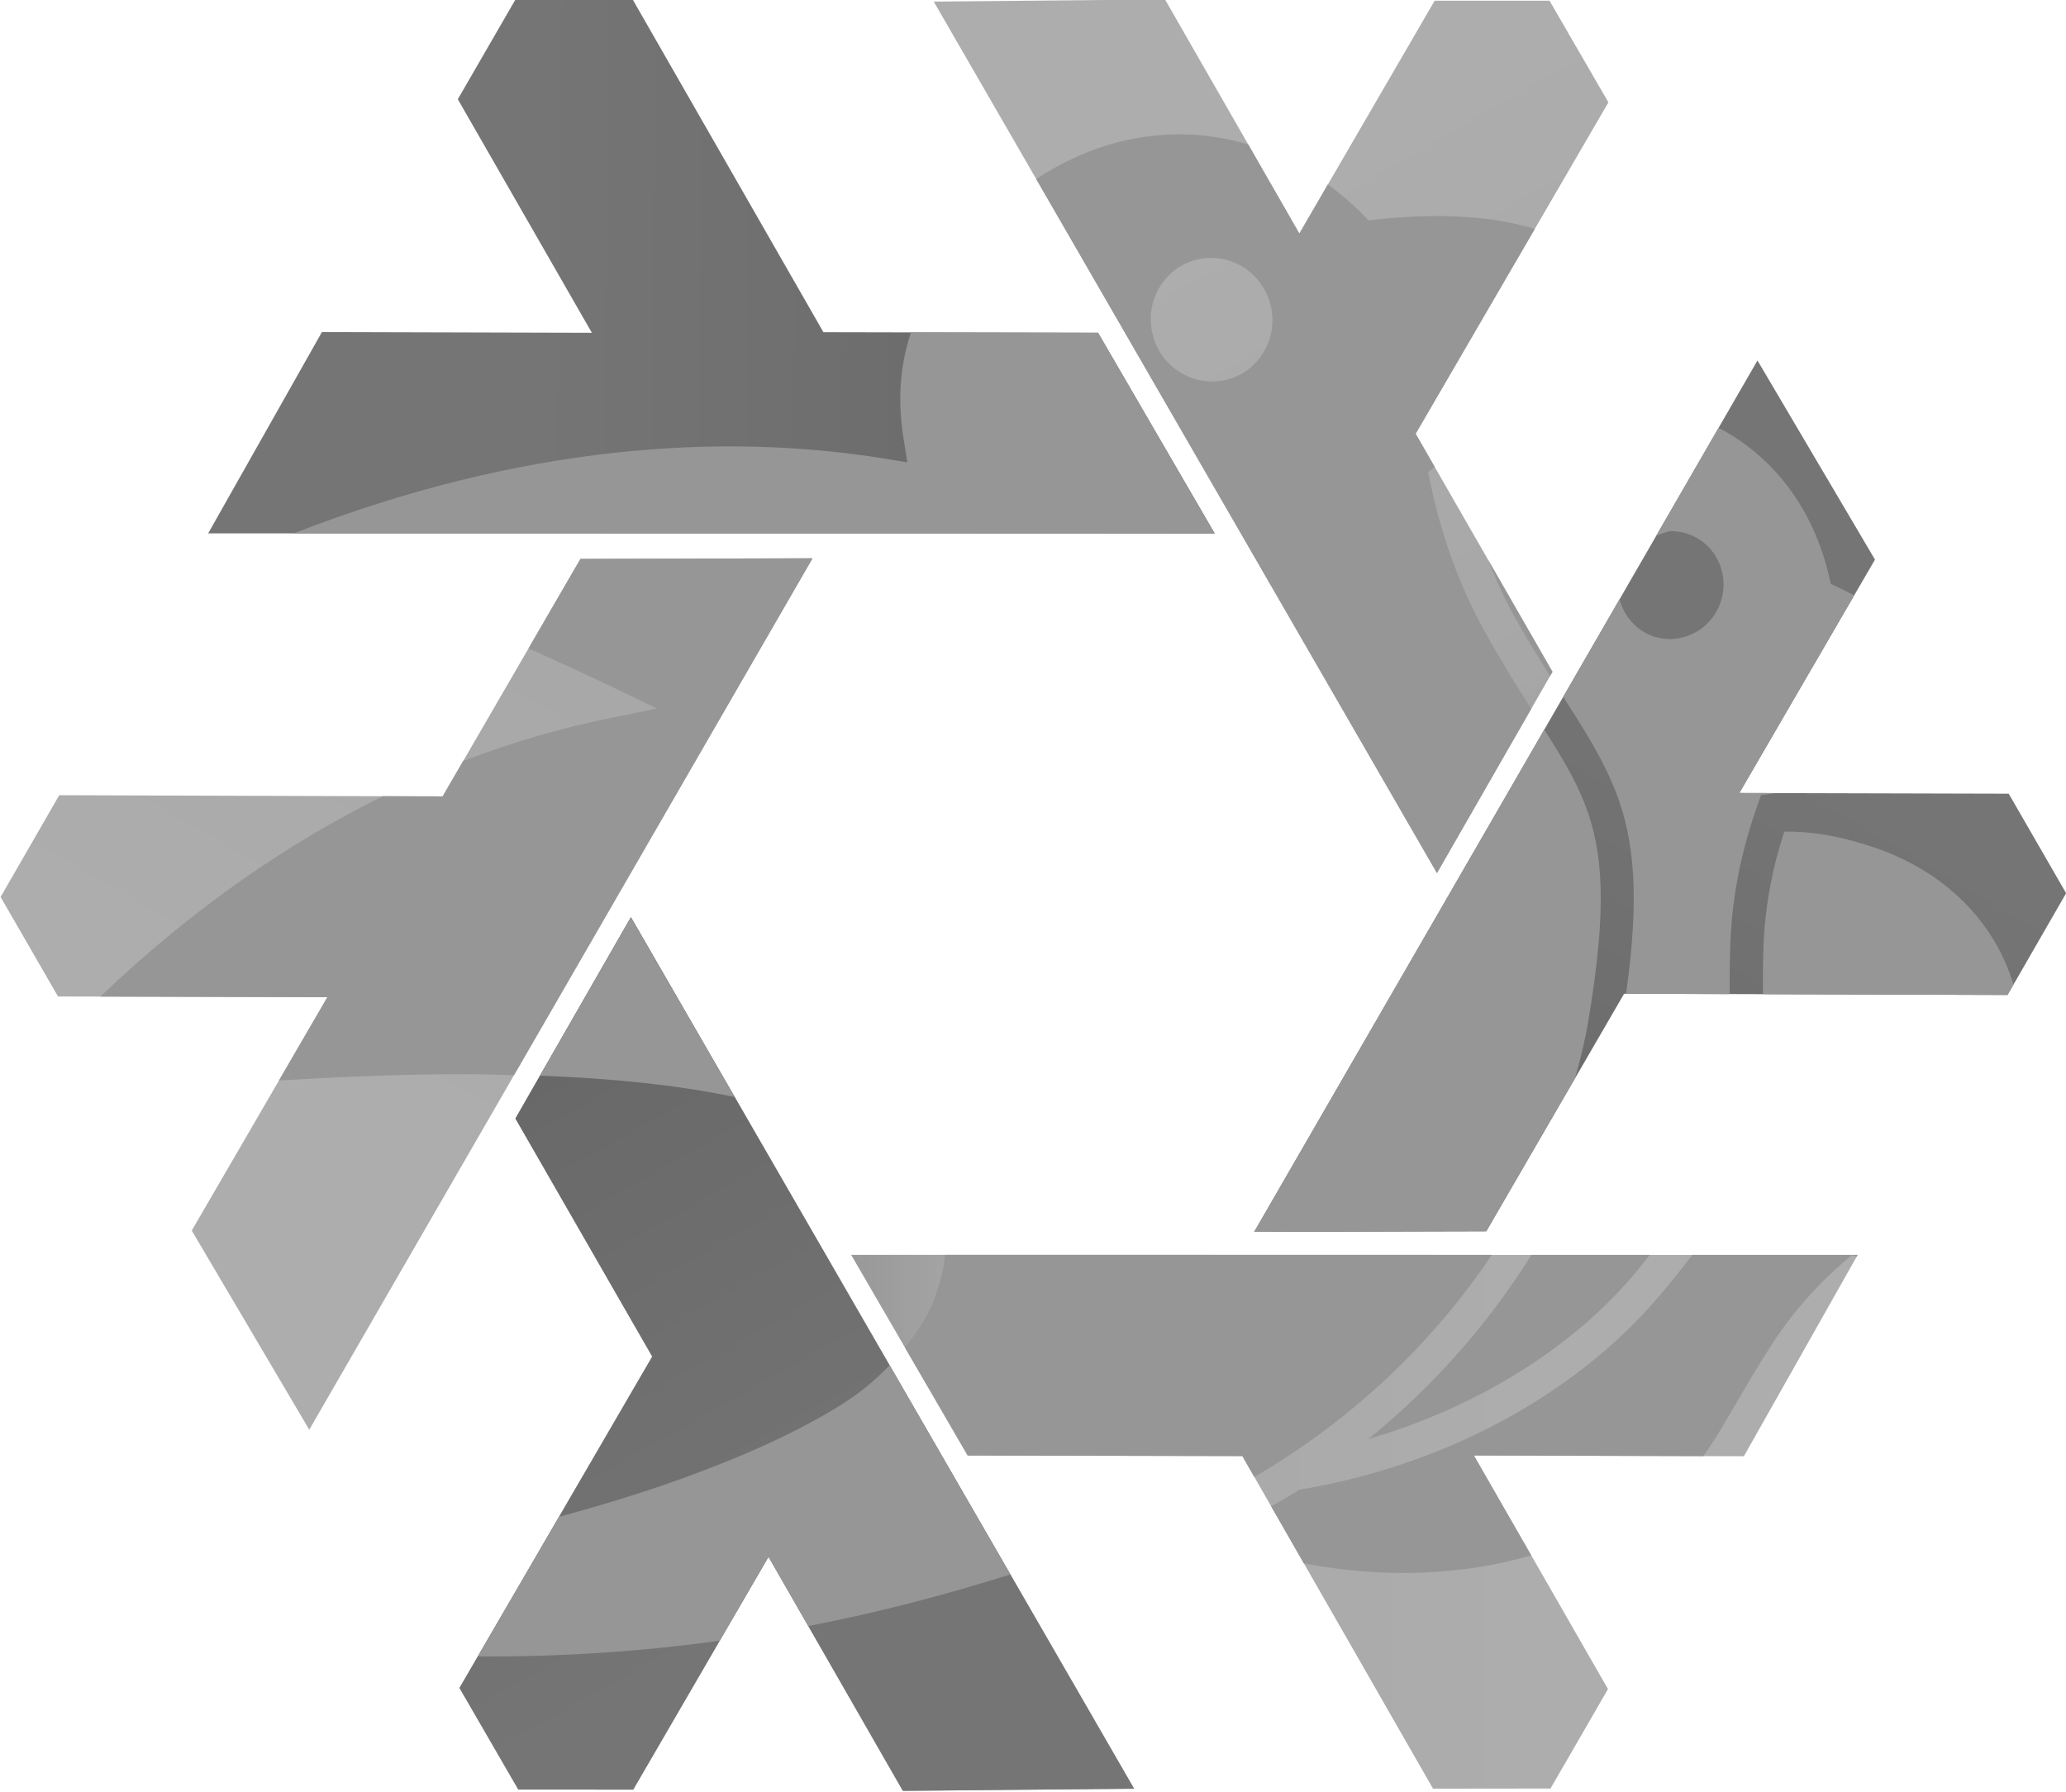
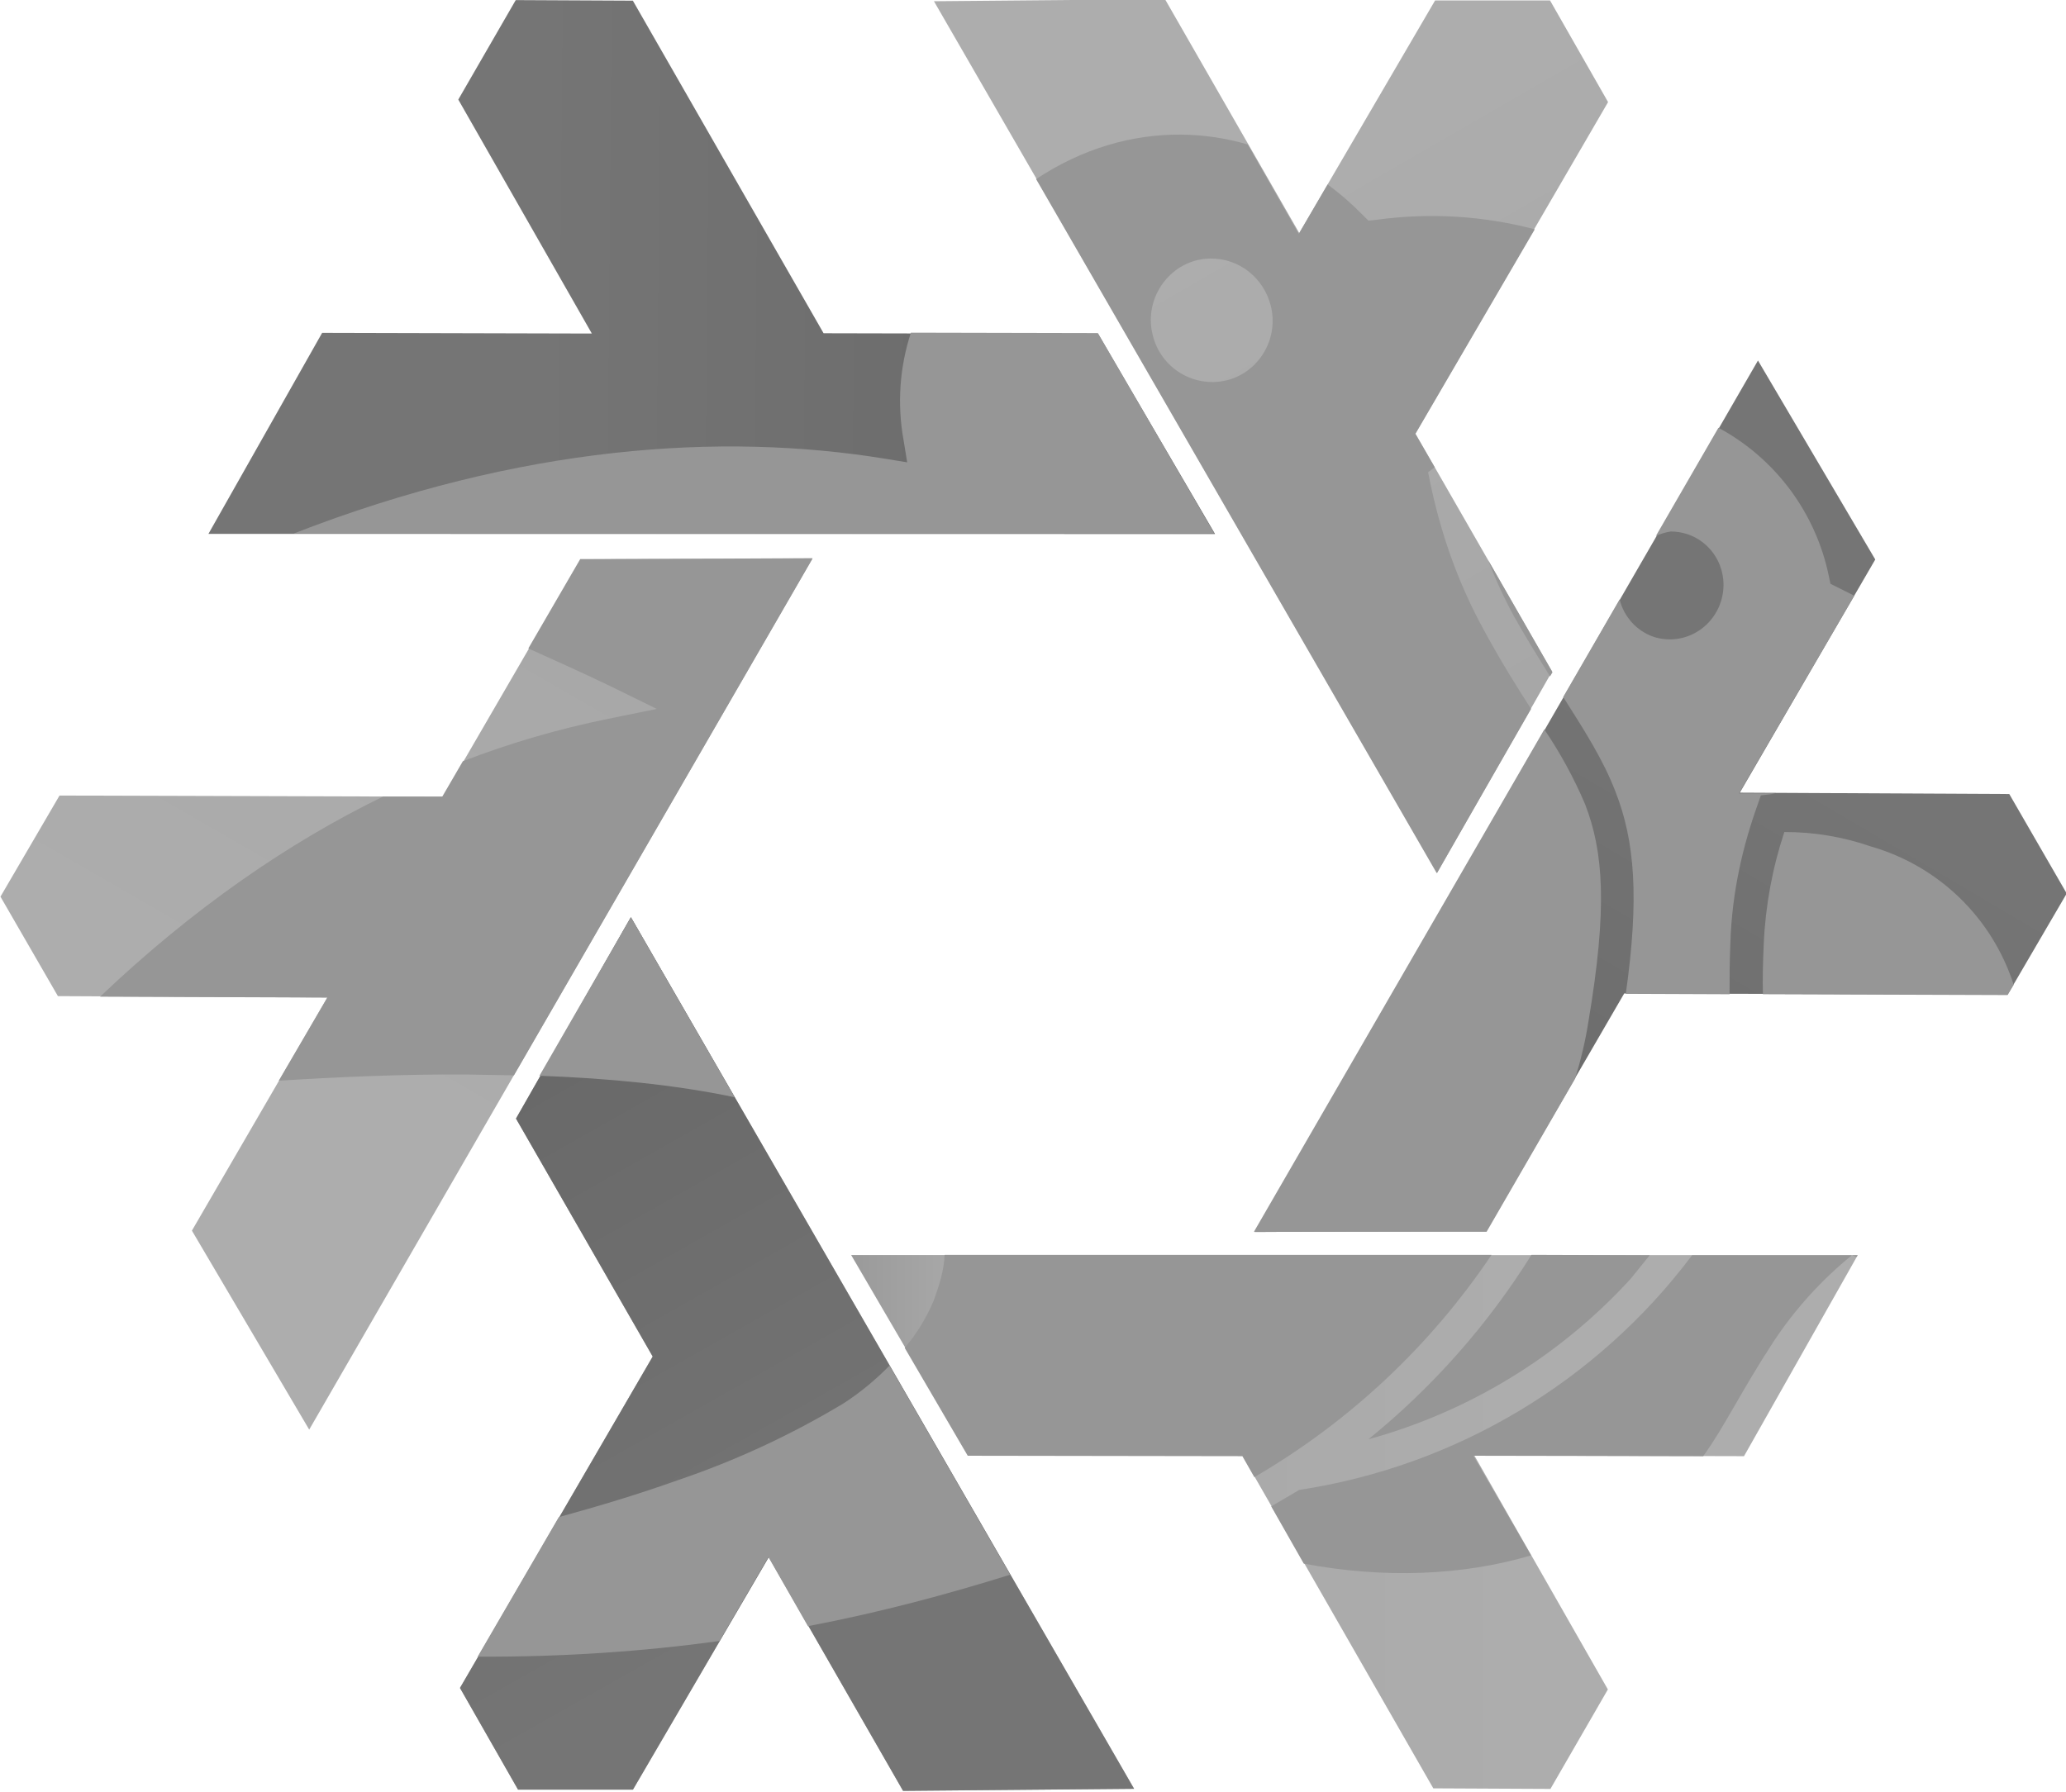
- <svg xmlns="http://www.w3.org/2000/svg" xmlns:xlink="http://www.w3.org/1999/xlink" width="141.592mm" height="122.806mm" viewBox="0 0 501.704 435.14" id="svg2" version="1.1">
-   <defs id="defs4">
-     <linearGradient xlink:href="#linearGradient4706" gradientUnits="userSpaceOnUse" gradientTransform="translate(70.65034,-1055.151)" x1="200.597" y1="351.411" x2="290.087" y2="506.188" id="linearGradient6415" />
-     <linearGradient id="linearGradient4706">
-       <stop style="stop-color:#929292;stop-opacity:1" offset="0" id="stop5564-1" />
-       <stop id="stop5566-1" offset="0.243" style="stop-color:#a7a7a7;stop-opacity:1" />
-       <stop style="stop-color:#adadad;stop-opacity:1" offset="1" id="stop5568-1" />
+ <svg xmlns="http://www.w3.org/2000/svg" xmlns:xlink="http://www.w3.org/1999/xlink" viewBox="0 0 501.7 435.1">
+   <defs>
+     <linearGradient xlink:href="#a" id="c" x1="200.6" x2="290.1" y1="351.4" y2="506.2" gradientTransform="translate(70.7 -1055.2)" gradientUnits="userSpaceOnUse" />
+     <linearGradient id="a">
+       <stop offset="0" stop-color="#929292" />
+       <stop offset=".2" stop-color="#a7a7a7" />
+       <stop offset="1" stop-color="#adadad" />
    </linearGradient>
-     <linearGradient xlink:href="#linearGradient4789" gradientUnits="userSpaceOnUse" gradientTransform="translate(864.6959,-1491.341)" x1="-584.199" y1="782.336" x2="-496.297" y2="937.714" id="linearGradient3722" />
-     <linearGradient id="linearGradient4789">
-       <stop style="stop-color:#5c5c5c;stop-opacity:1" offset="0" id="stop5055-1" />
-       <stop id="stop5057-1" offset="0.232" style="stop-color:#696969;stop-opacity:1" />
-       <stop style="stop-color:#757575;stop-opacity:1" offset="1" id="stop5059-1" />
+     <linearGradient xlink:href="#b" id="e" x1="-584.2" x2="-496.3" y1="782.3" y2="937.7" gradientTransform="translate(864.7 -1491.3)" gradientUnits="userSpaceOnUse" />
+     <linearGradient id="b">
+       <stop offset="0" stop-color="#5c5c5c" />
+       <stop offset=".2" stop-color="#696969" />
+       <stop offset="1" stop-color="#757575" />
    </linearGradient>
  </defs>
-   <g id="g437" style="display:inline;opacity:1">
-     <g id="layer3" style="display:inline;opacity:1;mix-blend-mode:normal" transform="translate(-156.3387,933.1905)">
-       <path id="path3336-6" d="m 309.549,-710.388 122.197,211.675 -56.157,0.527 -32.624,-56.869 -32.856,56.565 -27.902,-0.011 -14.291,-24.69 46.81,-80.49 -33.229,-57.826 z" style="opacity:1;fill:url(#linearGradient6415);fill-opacity:1;fill-rule:evenodd;stroke:none;stroke-width:3;stroke-linecap:butt;stroke-linejoin:round;stroke-miterlimit:4;stroke-dasharray:none;stroke-opacity:1" />
-       <use height="100%" width="100%" transform="rotate(60,407.1116,-715.7872)" id="use3439-6" xlink:href="#path3336-6" y="0" x="0" />
-       <use height="100%" width="100%" transform="rotate(-60,407.3118,-715.7002)" id="use3445-0" xlink:href="#path3336-6" y="0" x="0" />
-       <use height="100%" width="100%" transform="rotate(180,407.4187,-715.7565)" id="use3449-5" xlink:href="#path3336-6" y="0" x="0" />
-       <path style="color:#000000;clip-rule:nonzero;display:inline;overflow:visible;visibility:visible;opacity:1;isolation:auto;mix-blend-mode:normal;color-interpolation:sRGB;color-interpolation-filters:linearRGB;solid-color:#000000;solid-opacity:1;fill:url(#linearGradient3722);fill-opacity:1;fill-rule:evenodd;stroke:none;stroke-width:3;stroke-linecap:butt;stroke-linejoin:round;stroke-miterlimit:4;stroke-dasharray:none;stroke-dashoffset:0;stroke-opacity:1;color-rendering:auto;image-rendering:auto;shape-rendering:auto;text-rendering:auto;enable-background:accumulate" d="m 309.549,-710.388 122.197,211.675 -56.157,0.527 -32.624,-56.869 -32.856,56.565 -27.902,-0.011 -14.291,-24.69 46.81,-80.49 -33.229,-57.826 z" id="path4260-0" />
-       <use height="100%" width="100%" transform="rotate(120,407.3392,-716.0836)" id="use4354-5" xlink:href="#path4260-0" y="0" x="0" style="display:inline" />
-       <use height="100%" width="100%" transform="rotate(-120,407.2882,-715.87)" id="use4362-2" xlink:href="#path4260-0" y="0" x="0" style="display:inline" />
-     </g>
-     <g id="layer1-2" style="display:inline;opacity:1;mix-blend-mode:normal" transform="translate(0.03649185,16.75725)">
-       <path d="m 371.857,288.059 c -10.172,16.262 -23.412,31.621 -39.604,44.729 26.371,-7.693 48.852,-21.883 63.748,-39.078 1.808,-2.091 3.025,-3.751 4.572,-5.649 z" style="display:inline;opacity:1;mix-blend-mode:normal;fill:#969696;fill-opacity:1;stroke-width:10.897" id="path41" />
-       <path d="m 379.571,152.499 c 5.249,8.212 9.698,15.19 12.757,23.055 4.632,11.909 5.782,25.789 2.503,49.076 l 25.159,0.079 c -0.019,-3.804 0.003,-7.879 0.181,-12.475 0.469,-12.673 3.17,-23.757 6.603,-33.51 l 0.828,-2.342 2.463,-0.328 c 0.358,-0.046 0.685,-0.124 1.042,-0.172 l -8.765,-0.022 27.887,-47.994 c -1.298,-0.665 -2.566,-1.346 -3.915,-1.981 l -1.765,-0.839 -0.447,-1.908 C 440.281,106.723 430.596,94.136 417.302,87.154 l -15.183,26.296 a 12.88,13.131 17.73 0 1 3.602,-1.198 12.88,13.131 17.73 0 1 3.869,0.599 12.88,13.131 17.73 0 1 8.282,16.423 12.88,13.131 17.73 0 1 -16.28,8.586 12.88,13.131 17.73 0 1 -8.333,-9.067 z" style="display:inline;opacity:1;mix-blend-mode:normal;fill:#969696;fill-opacity:1;stroke-width:10.897" id="path39" />
-       <path d="m 361.4,119.34 c 1.747,4.507 3.763,9.06 6.334,13.671 3.067,5.495 5.92,10.139 8.635,14.445 l 0.593,-1.033 z" style="display:inline;opacity:1;mix-blend-mode:normal;fill:#969696;fill-opacity:1;stroke-width:10.897" id="path38" />
-       <path d="m 374.981,160.449 -70.453,122.014 56.358,-0.146 21.552,-37.152 c 1.315,-4.598 2.428,-9.182 3.19,-13.709 4.686,-27.777 3.673,-41.387 -0.828,-52.971 -2.286,-5.875 -5.647,-11.442 -9.818,-18.036 z" style="display:inline;opacity:1;mix-blend-mode:normal;fill:#969696;fill-opacity:1;stroke-width:10.897" id="path62" />
-       <path d="m 71.28,112.8 223.643,0.011 -28.306,-48.735 -45.432,-0.092 c -2.741,8.206 -3.275,16.683 -1.772,26.038 l 0.883,5.524 -5.513,-0.905 C 175.257,88.241 126.575,91.285 71.28,112.8 Z" style="display:inline;opacity:1;mix-blend-mode:normal;fill:#969696;fill-opacity:1;stroke-width:10.897" id="path61" />
-       <path d="m 124.782,244.403 72.495,-125.552 -56.36,0.146 -12.603,21.729 c 6.635,2.992 13.366,6.048 20.378,9.413 l 10.842,5.22 -11.79,2.397 c -11.311,2.292 -23.151,5.671 -35.314,10.351 l -4.975,8.578 -14.474,-0.046 C 70.392,187.736 47.105,203.559 24.325,225.312 L 79.463,225.457 67.708,245.686 c 14.588,-0.858 29.806,-1.54 45.656,-1.514 3.833,0.006 7.615,0.142 11.418,0.231 z" style="display:inline;opacity:1;mix-blend-mode:normal;fill:#969696;fill-opacity:1;stroke-width:10.897" id="path57" />
-       <path d="m 216.003,314.884 c -3.215,3.333 -6.995,6.54 -11.224,9.229 -11.191,7.116 -25.358,13.317 -40.102,18.591 -9.756,3.495 -19.511,6.393 -28.978,8.992 l -19.711,33.893 c 20.943,0.134 40.509,-1.29 58.751,-3.818 l 11.849,-20.396 9.661,16.838 c 17.746,-3.426 34.006,-7.802 49.076,-12.537 z" style="display:inline;opacity:1;mix-blend-mode:normal;fill:#969696;fill-opacity:1;stroke-width:10.897" id="path53" />
-       <path d="m 178.384,249.718 -25.214,-43.676 -22.086,38.487 c 16.771,0.621 32.948,2.166 47.3,5.189 z" style="display:inline;opacity:1;mix-blend-mode:normal;fill:#969696;fill-opacity:1;stroke-width:10.897" id="path52" />
-       <path d="m 304.558,341.993 c 24.256,-14.112 43.74,-33.139 57.667,-53.934 l -132.823,-0.005 c -0.212,3.738 -1.231,7.079 -2.721,11.105 -1.206,3.258 -3.679,7.304 -6.96,11.396 l 15.236,26.23 66.694,0.136 z" style="display:inline;opacity:1;mix-blend-mode:normal;fill:#969696;fill-opacity:1;stroke-width:10.897" id="path49" />
-       <path d="m 303.088,18.348 c -5.334,-1.578 -10.808,-2.443 -16.331,-2.481 -11.865,-0.065 -23.954,3.454 -35.156,10.875 l 97.31,168.563 22.892,-39.89 c -3.363,-5.3 -7.007,-11.103 -11.118,-18.472 -7.04,-12.641 -10.973,-25.03 -13.403,-36.57 l -0.524,-2.43 1.606,-1.291 -4.629,-8.055 28.931,-49.748 c -10.996,-3.365 -24.239,-3.809 -38.428,-2.291 l -1.939,0.196 -1.362,-1.384 c -2.699,-2.75 -5.562,-5.151 -8.514,-7.324 l -6.927,11.926 z m -9.258,27.53 h 0.011 c 6.92,-0.109 13.032,4.696 14.689,11.55 1.961,8.064 -2.888,16.171 -10.811,18.089 A 14.896,14.896 0 0 1 279.848,64.37 c -1.961,-8.064 2.877,-16.171 10.8,-18.089 a 14.493,14.493 0 0 1 3.182,-0.403 z" style="display:inline;opacity:1;mix-blend-mode:normal;fill:#969696;fill-opacity:1;stroke-width:10.897" id="path35" />
-       <path d="m 450.81,288.519 0.256,-0.456 -40.159,-0.002 c -2.618,3.431 -5.38,6.947 -8.815,10.913 -19.615,22.666 -50.694,40.189 -86.611,46.117 -2.213,1.415 -4.529,2.724 -6.823,4.056 l 7.932,13.841 c 19.564,3.752 38.754,2.875 55.206,-1.959 l -13.916,-24.25 55.67,0.154 c 5.183,-7.032 9.164,-15.611 17.08,-27.737 a 93.715,93.715 0 0 1 19.092,-21.108 c 0.366,0.16 0.72,0.275 1.086,0.432 z" style="display:inline;opacity:1;mix-blend-mode:normal;fill:#969696;fill-opacity:1;stroke-width:10.897" id="path47" />
-       <path d="m 488.916,222.395 c -4.554,-15.095 -16.508,-27.647 -34.572,-33.56 -7.693,-2.517 -14.602,-3.705 -20.966,-3.574 v 0.011 h -0.121 a 100.591,100.591 0 0 0 -5.034,27.231 c -0.169,4.474 -0.175,8.472 -0.139,12.23 l 59.377,0.187 z" style="display:inline;opacity:1;mix-blend-mode:normal;fill:#969696;fill-opacity:1;stroke-width:10.897" id="path45" />
-     </g>
+   <g style="mix-blend-mode:normal" transform="translate(-156.3 933.2)">
+     <path id="d" fill="url(#c)" fill-opacity="1" fill-rule="evenodd" stroke="none" stroke-dasharray="none" stroke-linecap="butt" stroke-linejoin="round" stroke-miterlimit="4" stroke-opacity="1" stroke-width="3" d="m309.5-710.4 122.2 211.7-56.1.5L343-555 310-498.5h-27.9L268-523.2l46.8-80.5-33.2-57.8z" opacity="1" />
+     <use xlink:href="#d" width="100%" height="100%" transform="rotate(60 407.1 -715.8)" />
+     <use xlink:href="#d" width="100%" height="100%" transform="rotate(-60 407.3 -715.7)" />
+     <use xlink:href="#d" width="100%" height="100%" transform="rotate(180 407.4 -715.8)" />
+     <path id="f" fill="url(#e)" fill-opacity="1" fill-rule="evenodd" stroke="none" stroke-dasharray="none" stroke-dashoffset="0" stroke-linecap="butt" stroke-linejoin="round" stroke-miterlimit="4" stroke-opacity="1" stroke-width="3" d="m309.5-710.4 122.2 211.7-56.1.5L343-555 310-498.5h-27.9L268-523.2l46.8-80.5-33.2-57.8z" clip-rule="nonzero" color="#000" color-interpolation="sRGB" color-interpolation-filters="linearRGB" color-rendering="auto" display="inline" image-rendering="auto" opacity="1" overflow="visible" shape-rendering="auto" style="isolation:auto;mix-blend-mode:normal;solid-color:#000;solid-opacity:1" text-rendering="auto" visibility="visible" />
+     <use xlink:href="#f" width="100%" height="100%" transform="rotate(120 407.3 -716)" />
+     <use xlink:href="#f" width="100%" height="100%" transform="rotate(-120 407.3 -715.9)" />
+   </g>
+   <g fill="#969696" style="mix-blend-mode:normal">
+     <path d="M371.9 288a181.5 181.5 0 0 1-39.6 44.8 134.5 134.5 0 0 0 63.7-39l4.6-5.7zM379.6 152.5c5.2 8.2 9.7 15.2 12.7 23 4.7 12 5.8 25.8 2.5 49.1l25.2.1c0-3.8 0-7.9.2-12.5.4-12.6 3.1-23.7 6.6-33.5l.8-2.3 2.5-.3 1-.2h-8.8l28-48-4-2-1.8-.9-.4-1.9a53.1 53.1 0 0 0-26.8-36l-15.2 26.3a12.9 13.1 17.7 0 1 3.6-1.1 12.9 13.1 17.7 0 1 3.9.6 12.9 13.1 17.7 0 1 8.3 16.4 12.9 13.1 17.7 0 1-16.3 8.6 12.9 13.1 17.7 0 1-8.3-9.1zM361.4 119.3c1.7 4.5 3.8 9.1 6.3 13.7 3.1 5.5 6 10.1 8.7 14.5l.6-1z" style="mix-blend-mode:normal" transform="translate(0 16.8)" />
+     <path d="m375 160.4-70.5 122H361l21.5-37.2c1.4-4.6 2.5-9.2 3.2-13.7 4.7-27.8 3.7-41.4-.8-53a107 107 0 0 0-9.8-18zM71.3 112.8h223.6l-28.3-48.7-45.4-.1a53.4 53.4 0 0 0-1.8 26l.9 5.5-5.5-.9c-39.5-6.4-88.2-3.3-143.5 18.2ZM124.8 244.4l72.5-125.5-56.4.1-12.6 21.7c6.6 3 13.4 6 20.4 9.4l10.8 5.3-11.8 2.4a220.2 220.2 0 0 0-35.3 10.3l-5 8.6H93c-22.6 11-45.9 26.9-68.7 48.6l55.2.2-11.8 20.2c14.6-.9 29.8-1.6 45.7-1.5l11.4.2zM216 314.9c-3.2 3.3-7 6.5-11.2 9.2a206 206 0 0 1-40.1 18.6c-9.8 3.5-19.5 6.4-29 9L116 385.6c21 .1 40.5-1.3 58.7-3.8l11.9-20.4 9.6 16.8c17.8-3.4 34-7.8 49.1-12.5zM178.4 249.7 153.2 206 131 244.5c16.8.6 33 2.2 47.3 5.2zM304.6 342a176.2 176.2 0 0 0 57.6-54H229.4c-.2 3.8-1.2 7.1-2.7 11.2a44.3 44.3 0 0 1-7 11.4l15.3 26.2 66.7.1zM303 18.3a59 59 0 0 0-16.2-2.4c-12-.1-24 3.4-35.2 10.8l97.3 168.6 22.9-39.9c-3.4-5.3-7-11-11.1-18.5-7-12.6-11-25-13.4-36.5l-.5-2.5 1.6-1.2-4.7-8.1 29-49.7a98.2 98.2 0 0 0-38.5-2.3l-1.9.2-1.4-1.4a69.8 69.8 0 0 0-8.5-7.4l-7 12zM293.9 46c7-.1 13 4.7 14.7 11.5 2 8-2.9 16.2-10.8 18.1a14.9 14.9 0 0 1-17.9-11.1c-2-8 3-16.2 10.8-18.1a14.5 14.5 0 0 1 3.2-.4zM450.8 288.5l.3-.4h-40.2a147 147 0 0 1-95.4 57l-6.8 4 7.9 13.9c19.6 3.7 38.7 2.9 55.2-2l-14-24.2 55.8.1c5.1-7 9.1-15.6 17-27.7a93.7 93.7 0 0 1 19.1-21.1l1.1.4zM489 222.4a51.3 51.3 0 0 0-34.7-33.6 63.4 63.4 0 0 0-21-3.5 100.6 100.6 0 0 0-5 27.2c-.2 4.5-.3 8.5-.2 12.2l59.4.2z" style="mix-blend-mode:normal" transform="translate(0 16.8)" />
  </g>
</svg>
